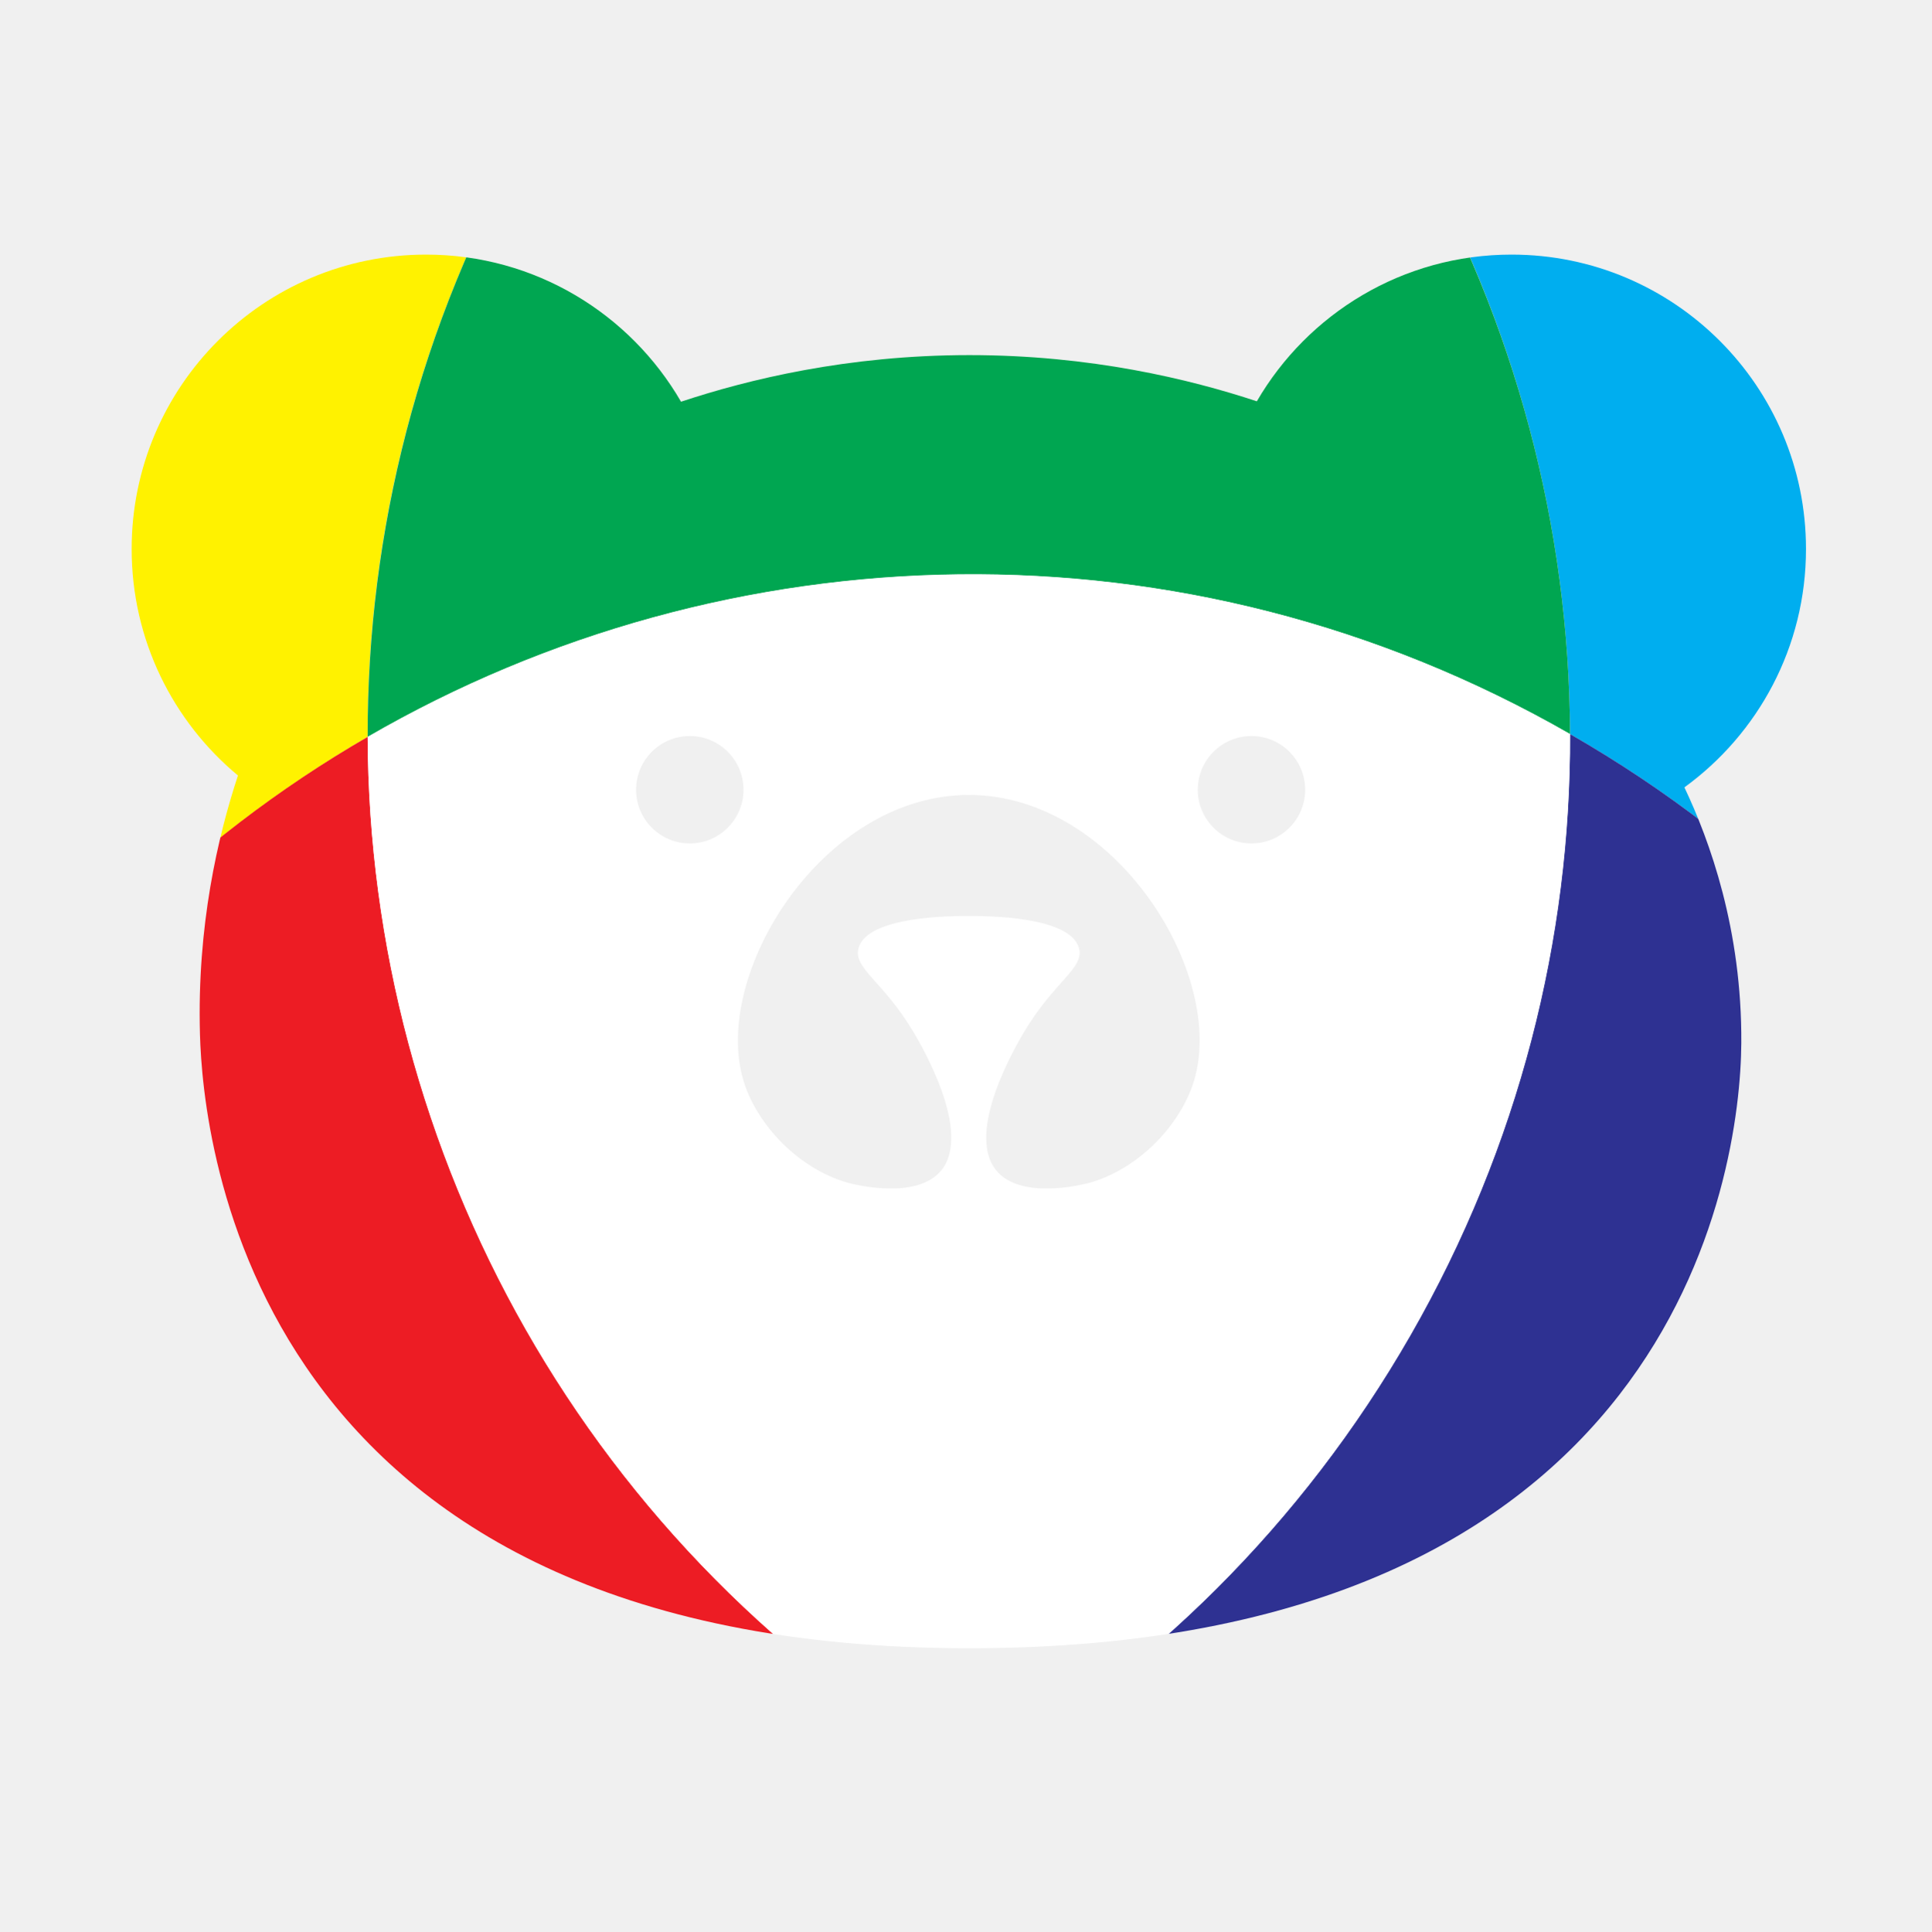
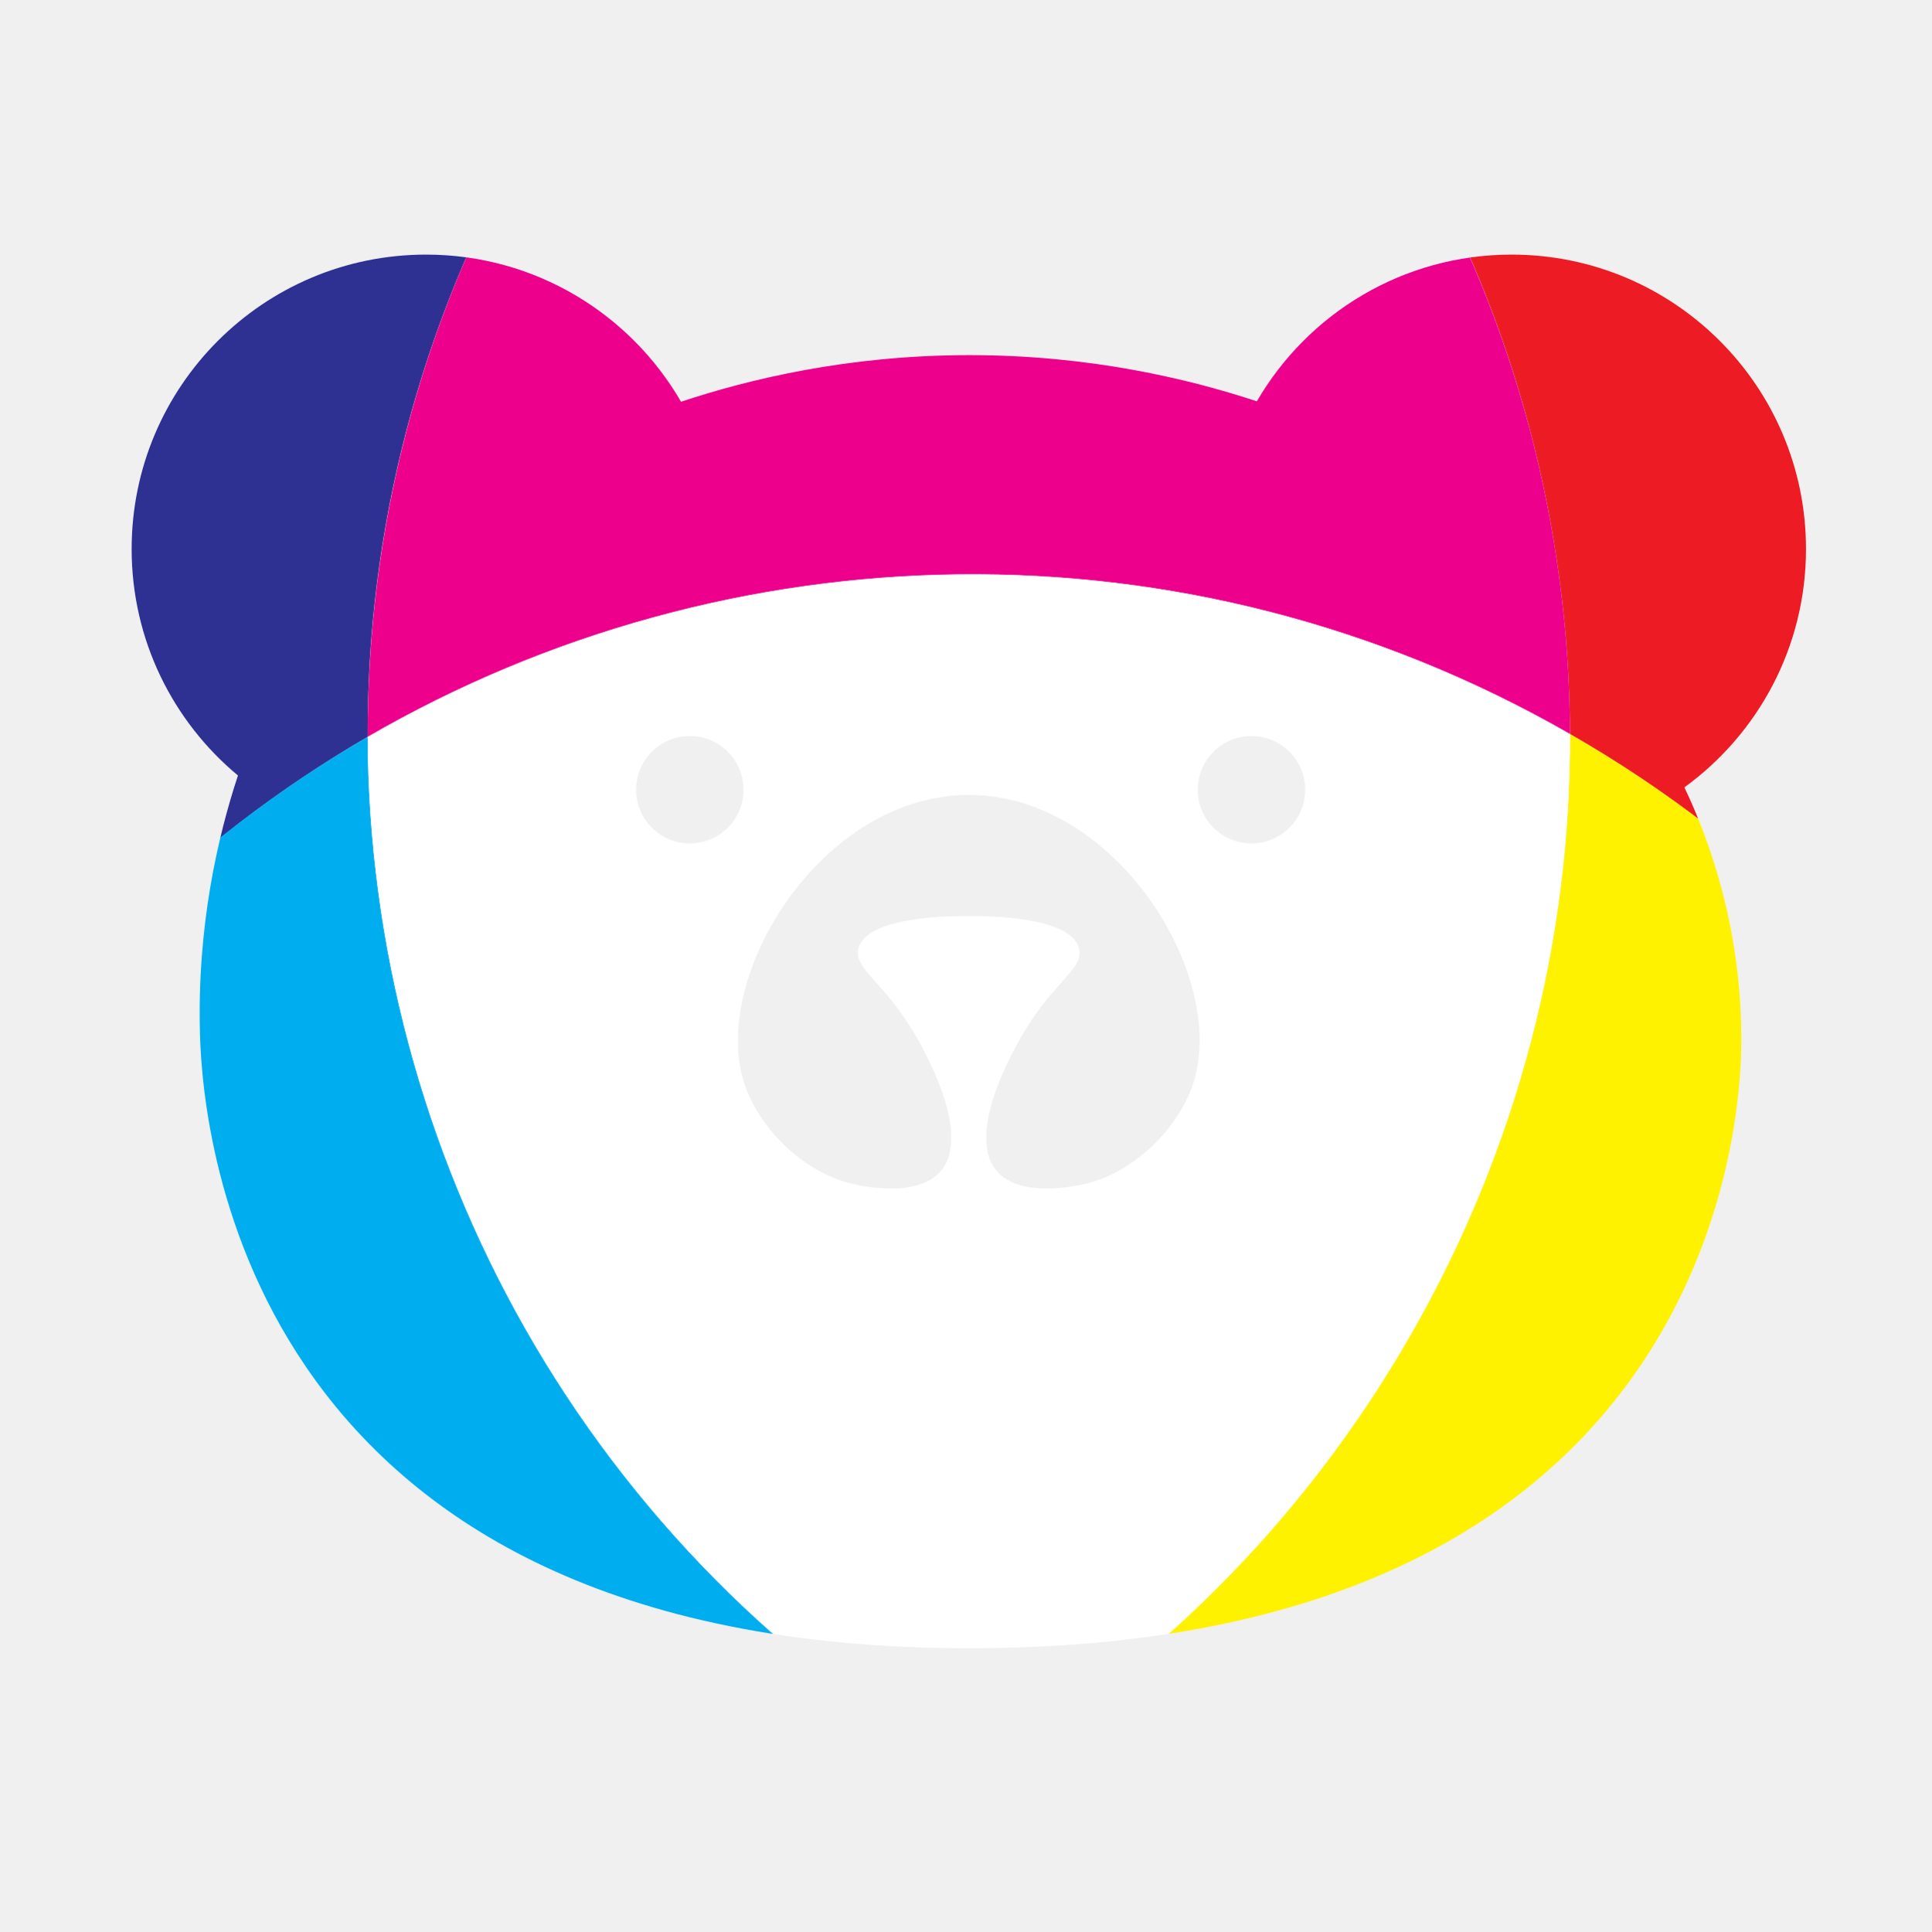
<svg xmlns="http://www.w3.org/2000/svg" viewBox="0 0 602.49 602.49" role="img" aria-label="Higma">
  <defs>
    <clipPath id="higma-bear">
      <path d="M563.424,171.275c0-50.728-41.123-91.851-91.851-91.851-33.933,0-63.564,18.403-79.468,45.77-20.948-6.916-51.873-14.429-89.747-14.414-37.994.015-68.977,7.602-89.898,14.542-15.886-27.438-45.558-45.897-79.543-45.897-50.728,0-91.851,41.123-91.851,91.851,0,28.412,12.902,53.808,33.165,70.656-6.282,19.053-12.798,46.921-11.852,80.75.899,32.15,14.942,191.536,239.98,191.536,219.83,0,240.618-147.787,240.885-188.814.23-35.379-9.864-63.158-17.75-79.77,22.983-16.695,37.93-43.779,37.93-74.358ZM215.196,263.126c-9.253,0-16.753-7.501-16.753-16.753,0-9.253,7.501-16.753,16.753-16.753,9.253,0,16.753,7.501,16.753,16.753,0,9.253-7.501,16.753-16.753,16.753ZM339.957,368.985c-1.256.355-21.515,5.731-29.253-3.969-9.558-11.982,6.366-38.979,8.579-42.731,9.602-16.278,19.148-20.18,17.298-26.589-2.869-9.939-29.138-9.939-34.356-9.939s-31.488,0-34.356,9.939c-1.85,6.409,7.697,10.311,17.298,26.589,2.213,3.751,18.137,30.749,8.579,42.731-7.738,9.7-27.996,4.324-29.253,3.969-15.338-4.339-28.379-18.061-32.544-31.808-10.026-33.093,24.454-89.254,70.428-89.17,45.865.084,80.165,56.104,70.125,89.17-4.173,13.744-17.203,27.468-32.544,31.808ZM390.426,263.126c-9.253,0-16.753-7.501-16.753-16.753,0-9.253,7.501-16.753,16.753-16.753,9.253,0,16.753,7.501,16.753,16.753,0,9.253-7.501,16.753-16.753,16.753Z" />
    </clipPath>
  </defs>
  <g clip-path="url(#higma-bear)">
-     <path fill="#ec008c" d="M116.529,879.525c179.684,103.108,408.896,41.04,512.004-138.644,34.017-59.281,49.942-123.877,49.794-187.562-112.073,64.986-254.715,69.973-375.118.883h0c-112.073,64.986-254.715,69.973-375.118.883.367,129.682,68.036,255.351,188.438,324.441Z" />
-     <path fill="#00aeef" d="M489.813,229.009h0c120.403,69.09,187.996,194.89,188.514,324.31,55.19-31.931,102.868-78.48,136.81-137.63,103.108-179.684,41.04-408.896-138.644-512.004-120.403-69.09-263.12-63.972-375.118.883,120.403,69.09,187.996,194.89,188.439,324.441Z" />
-     <path fill="#2e3192" d="M489.813,229.009h0c.28,63.761-15.852,128.413-49.794,187.562-33.942,59.15-81.752,105.624-136.81,137.63h0c120.403,69.09,263.12,63.972,375.118-.883-.443-129.551-68.111-255.22-188.514-324.31Z" />
-     <path fill="#fff200" d="M114.694,229.891c-.28-63.761,15.852-128.413,49.794-187.562,33.942-59.15,81.752-105.624,136.81-137.63h0C121.614-198.409-107.598-136.341-210.705,43.343c-103.108,179.684-40.964,408.765,138.72,511.872h0c-.28-63.761,15.852-128.413,49.794-187.562,33.942-59.15,81.827-105.756,136.886-137.762Z" />
-     <path fill="#ed1c24" d="M303.208,554.201c-120.403-69.09-187.996-194.89-188.514-324.31-55.19,31.931-102.868,78.48-136.81,137.63-33.942,59.15-49.942,123.877-49.794,187.562,120.327,69.222,263.045,64.104,375.118-.883Z" />
-     <path fill="#00a651" d="M114.694,229.891c112.073-64.986,254.715-69.973,375.118-.883-.443-129.551-68.111-255.22-188.514-324.31-55.19,31.931-102.868,78.48-136.81,137.63s-49.942,123.877-49.794,187.562Z" />
+     <path fill="#00a651" d="M116.529,879.525c179.684,103.108,408.896,41.04,512.004-138.644,34.017-59.281,49.942-123.877,49.794-187.562-112.073,64.986-254.715,69.973-375.118.883h0c-112.073,64.986-254.715,69.973-375.118.883.367,129.682,68.036,255.351,188.438,324.441Z" />
+     <path fill="#ed1c24" d="M489.813,229.009h0c120.403,69.09,187.996,194.89,188.514,324.31,55.19-31.931,102.868-78.48,136.81-137.63,103.108-179.684,41.04-408.896-138.644-512.004-120.403-69.09-263.12-63.972-375.118.883,120.403,69.09,187.996,194.89,188.439,324.441Z" />
+     <path fill="#fff200" d="M489.813,229.009h0c.28,63.761-15.852,128.413-49.794,187.562-33.942,59.15-81.752,105.624-136.81,137.63h0c120.403,69.09,263.12,63.972,375.118-.883-.443-129.551-68.111-255.22-188.514-324.31Z" />
+     <path fill="#2e3192" d="M114.694,229.891c-.28-63.761,15.852-128.413,49.794-187.562,33.942-59.15,81.752-105.624,136.81-137.63h0C121.614-198.409-107.598-136.341-210.705,43.343c-103.108,179.684-40.964,408.765,138.72,511.872h0c-.28-63.761,15.852-128.413,49.794-187.562,33.942-59.15,81.827-105.756,136.886-137.762Z" />
+     <path fill="#00aeef" d="M303.208,554.201c-120.403-69.09-187.996-194.89-188.514-324.31-55.19,31.931-102.868,78.48-136.81,137.63-33.942,59.15-49.942,123.877-49.794,187.562,120.327,69.222,263.045,64.104,375.118-.883Z" />
+     <path fill="#ec008c" d="M114.694,229.891c112.073-64.986,254.715-69.973,375.118-.883-.443-129.551-68.111-255.22-188.514-324.31-55.19,31.931-102.868,78.48-136.81,137.63s-49.942,123.877-49.794,187.562Z" />
    <path fill="#ffffff" d="M489.813,229.009c-120.403-69.09-263.12-63.972-375.118.883.443,129.551,68.111,255.22,188.514,324.31,55.19-31.931,102.868-78.48,136.81-137.63,33.942-59.15,49.942-123.877,49.794-187.562Z" />
  </g>
</svg>
